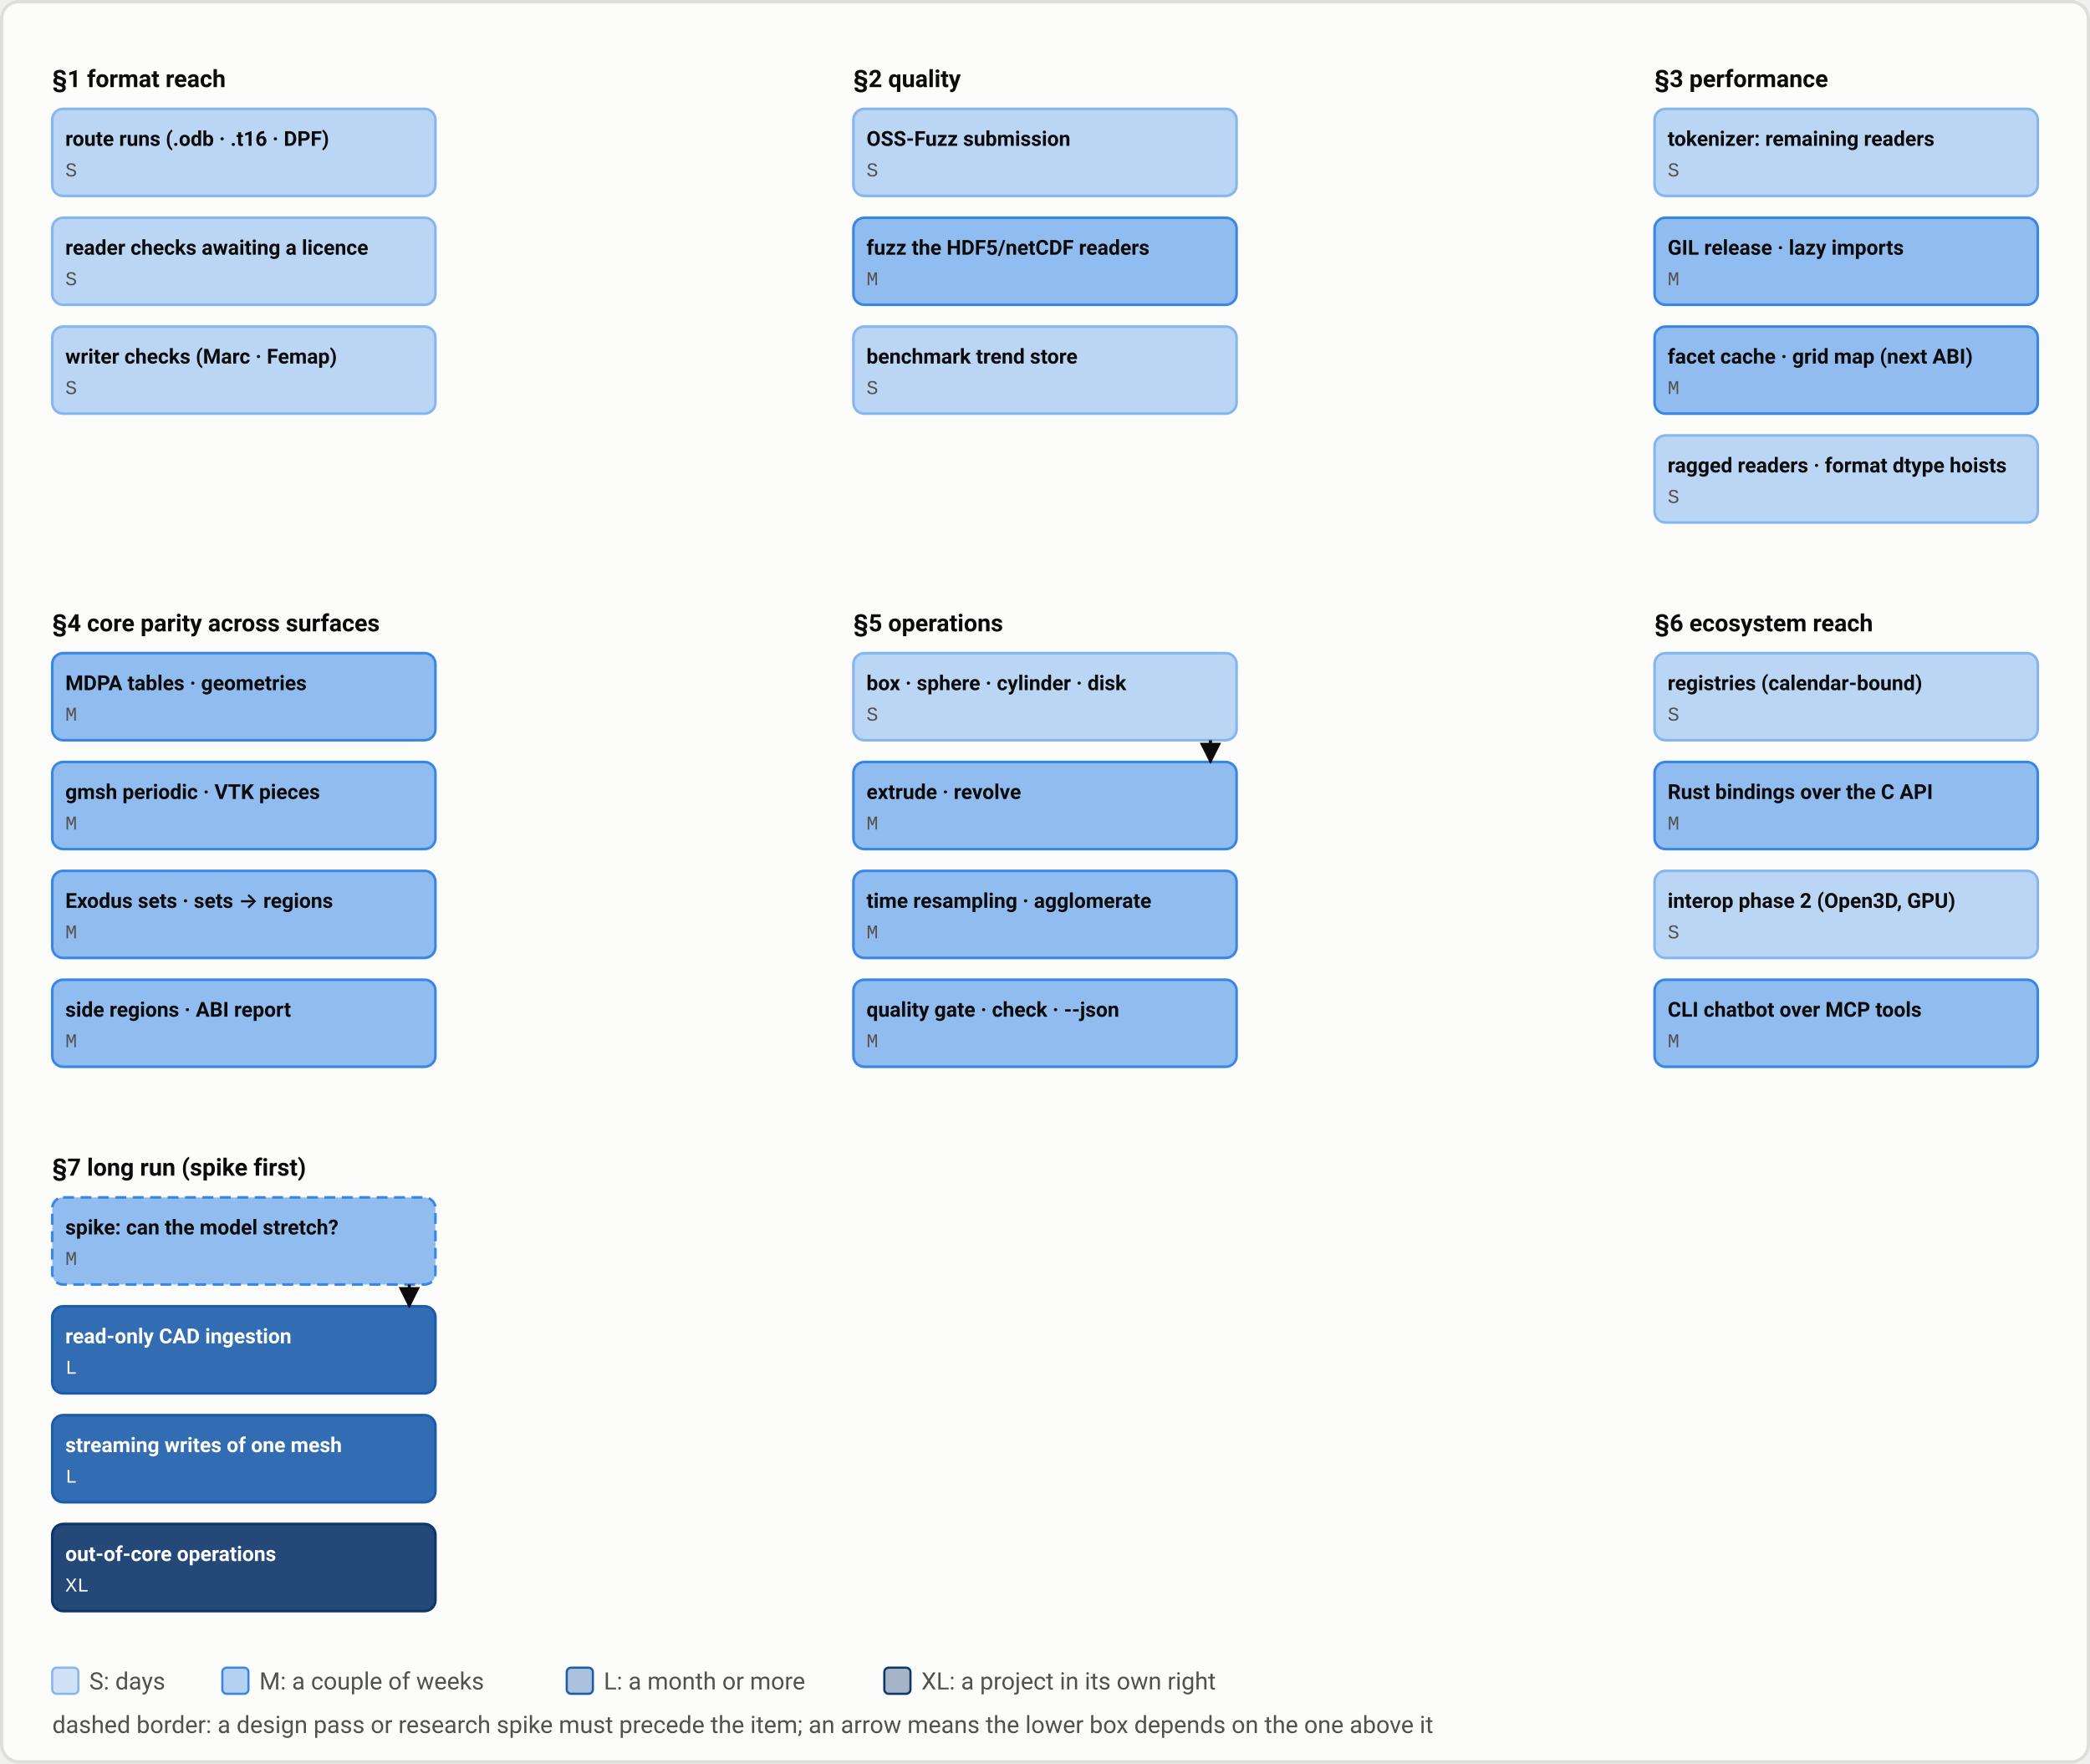
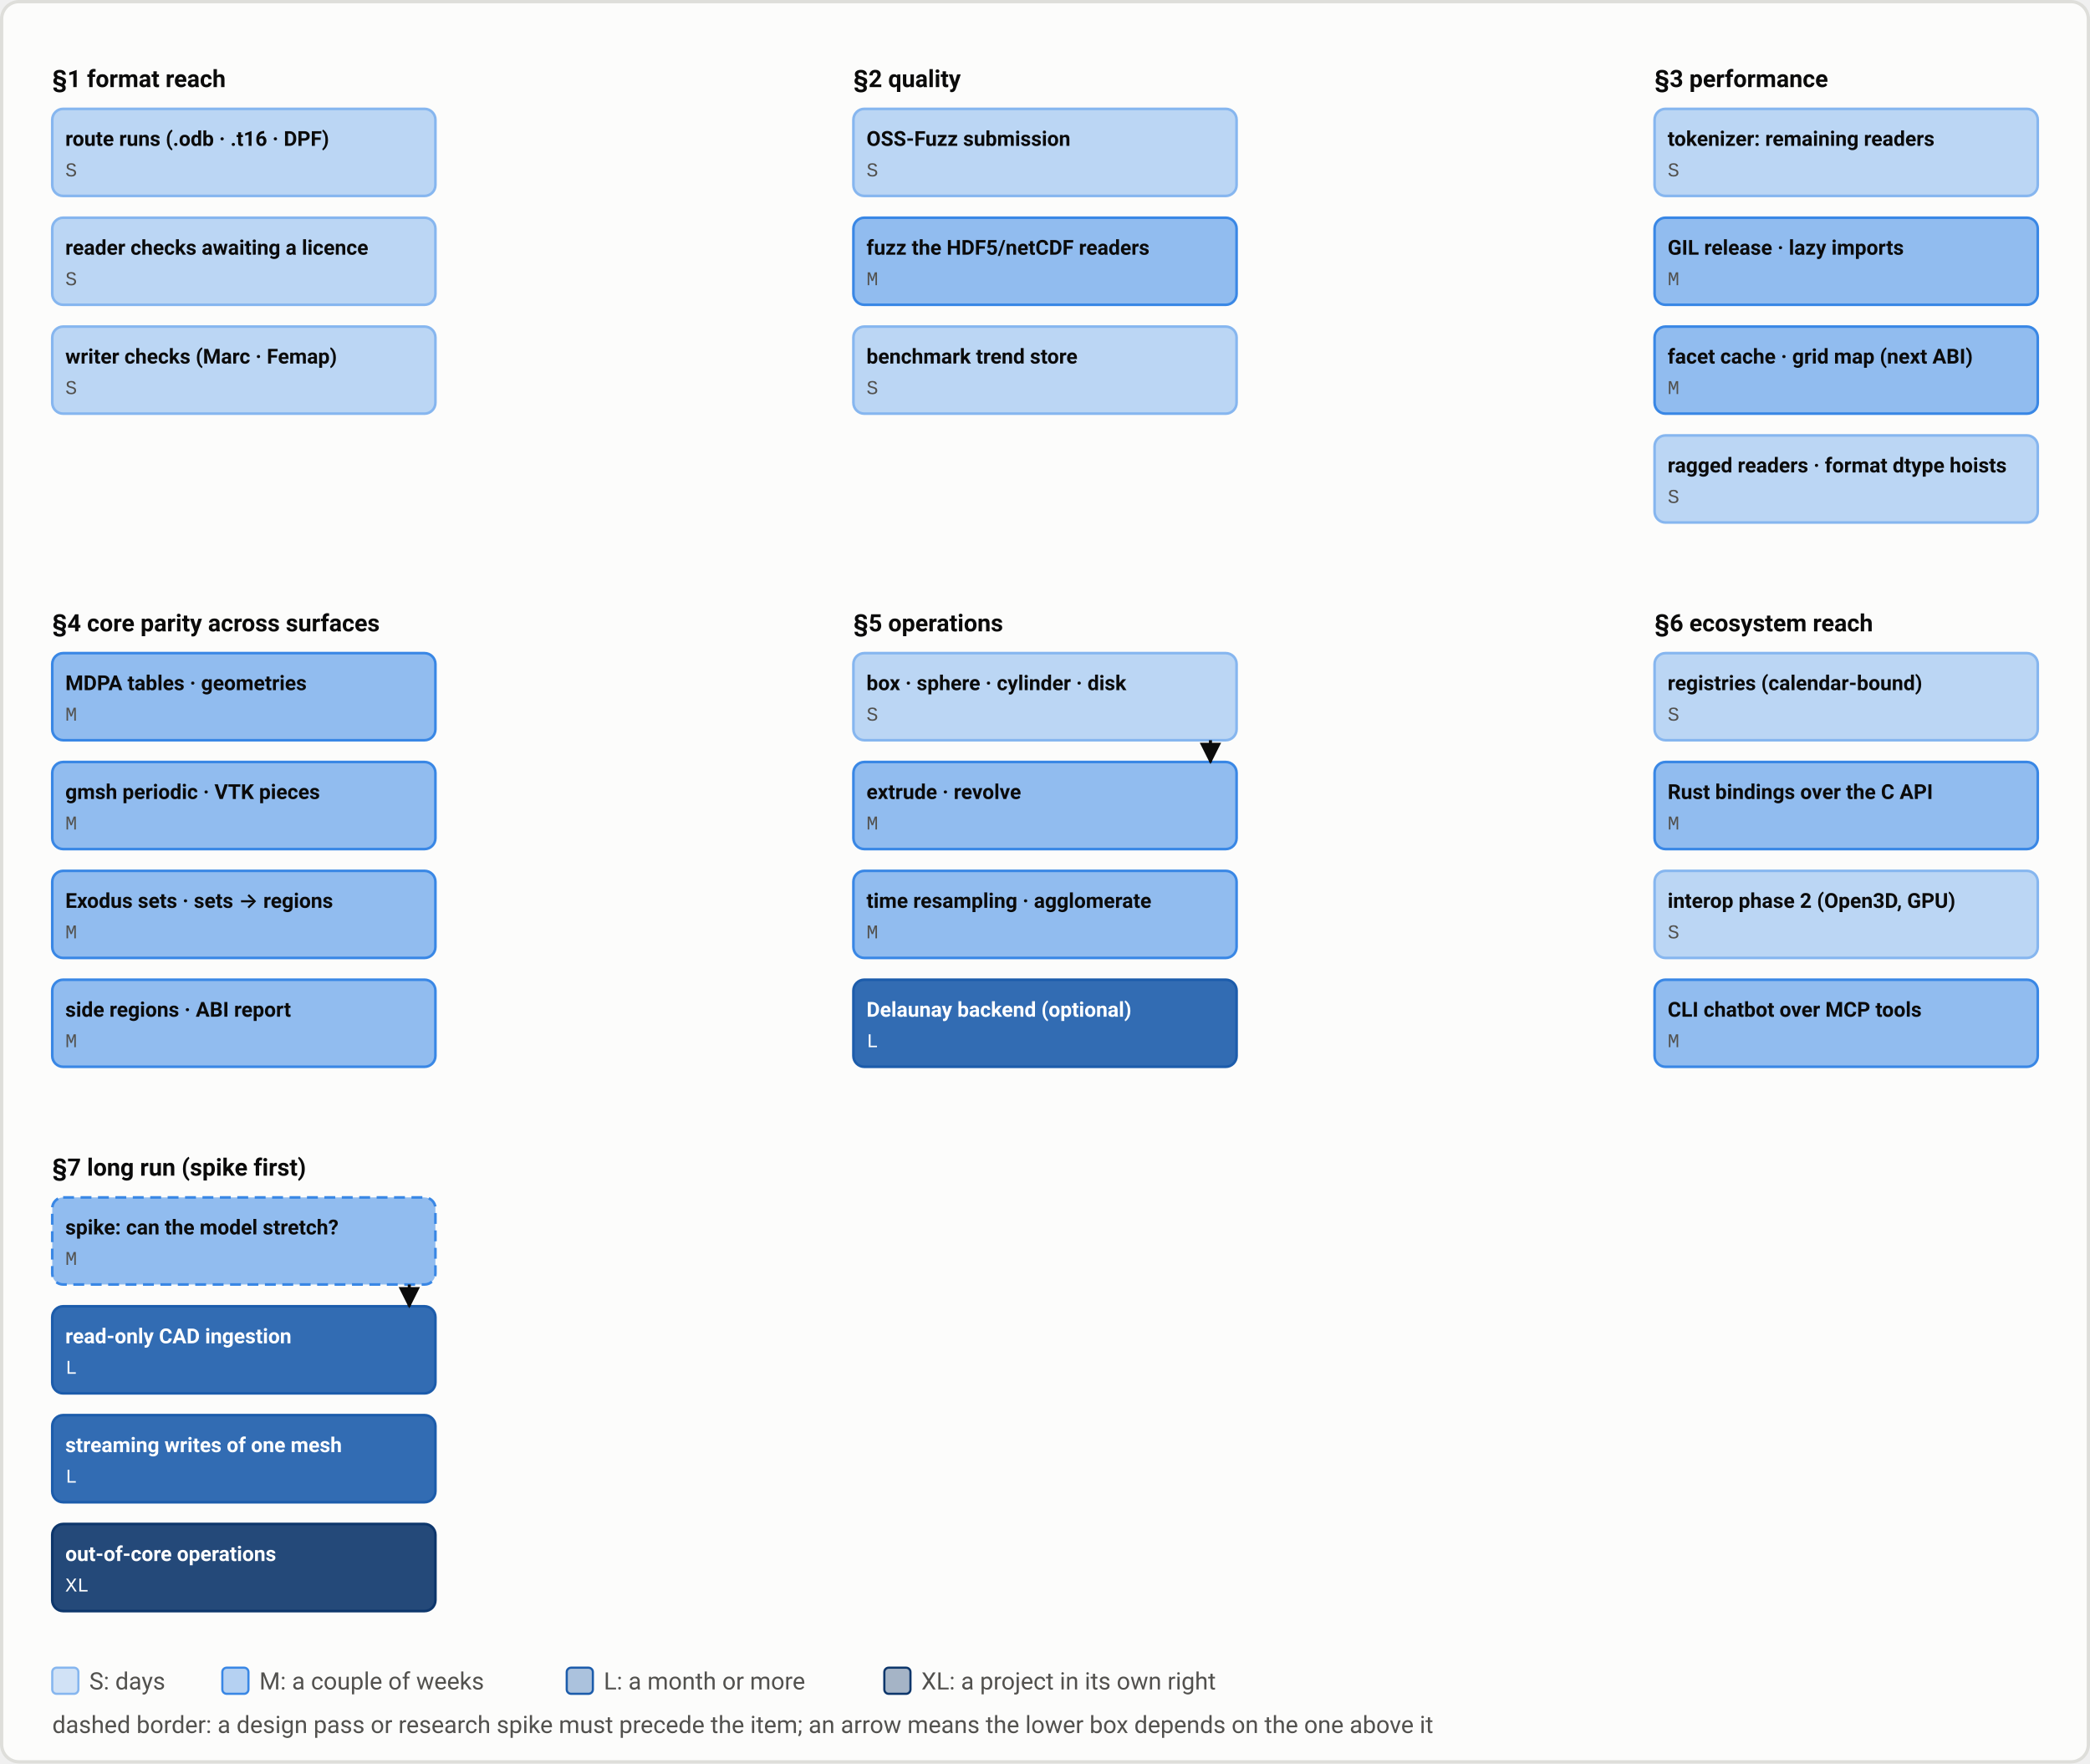
<svg xmlns="http://www.w3.org/2000/svg" viewBox="0 0 960 810" width="960" height="810" font-family="system-ui, -apple-system, 'Segoe UI', Roboto, sans-serif" role="img" aria-label="The roadmap at a glance: open items by section, in recommended order, shaded by effort">
  <defs>
    <marker id="arrow-0b0b0b" viewBox="0 0 10 10" refX="9" refY="5" markerWidth="7" markerHeight="7" orient="auto-start-reverse">
      <path d="M 0 0 L 10 5 L 0 10 z" fill="#0b0b0b" />
    </marker>
  </defs>
  <rect x="0.75" y="0.75" width="958.5" height="808.5" rx="8" fill="#fcfcfb" stroke="#dededa" stroke-width="1.5" />
  <text x="24" y="40" font-family="system-ui, -apple-system, 'Segoe UI', Roboto, sans-serif" font-size="11" font-weight="700" fill="#0b0b0b">§1 format reach</text>
  <rect x="24" y="50" width="176" height="40" rx="5" fill="#86b6ef" fill-opacity="0.55" stroke="#86b6ef" stroke-width="1.2" />
  <text x="30" y="67" font-family="system-ui, -apple-system, 'Segoe UI', Roboto, sans-serif" font-size="9.5" font-weight="600" fill="#0b0b0b">route runs (.odb · .t16 · DPF)</text>
  <text x="30" y="81" font-family="ui-monospace, SFMono-Regular, Menlo, Consolas, 'Liberation Mono', monospace" font-size="9" fill="#52514e">S</text>
  <rect x="24" y="100" width="176" height="40" rx="5" fill="#86b6ef" fill-opacity="0.55" stroke="#86b6ef" stroke-width="1.2" />
  <text x="30" y="117" font-family="system-ui, -apple-system, 'Segoe UI', Roboto, sans-serif" font-size="9.5" font-weight="600" fill="#0b0b0b">reader checks awaiting a licence</text>
  <text x="30" y="131" font-family="ui-monospace, SFMono-Regular, Menlo, Consolas, 'Liberation Mono', monospace" font-size="9" fill="#52514e">S</text>
  <rect x="24" y="150" width="176" height="40" rx="5" fill="#86b6ef" fill-opacity="0.55" stroke="#86b6ef" stroke-width="1.2" />
  <text x="30" y="167" font-family="system-ui, -apple-system, 'Segoe UI', Roboto, sans-serif" font-size="9.5" font-weight="600" fill="#0b0b0b">writer checks (Marc · Femap)</text>
  <text x="30" y="181" font-family="ui-monospace, SFMono-Regular, Menlo, Consolas, 'Liberation Mono', monospace" font-size="9" fill="#52514e">S</text>
  <text x="392" y="40" font-family="system-ui, -apple-system, 'Segoe UI', Roboto, sans-serif" font-size="11" font-weight="700" fill="#0b0b0b">§2 quality</text>
  <rect x="392" y="50" width="176" height="40" rx="5" fill="#86b6ef" fill-opacity="0.55" stroke="#86b6ef" stroke-width="1.2" />
  <text x="398" y="67" font-family="system-ui, -apple-system, 'Segoe UI', Roboto, sans-serif" font-size="9.5" font-weight="600" fill="#0b0b0b">OSS-Fuzz submission</text>
  <text x="398" y="81" font-family="ui-monospace, SFMono-Regular, Menlo, Consolas, 'Liberation Mono', monospace" font-size="9" fill="#52514e">S</text>
  <rect x="392" y="100" width="176" height="40" rx="5" fill="#3987e5" fill-opacity="0.55" stroke="#3987e5" stroke-width="1.2" />
  <text x="398" y="117" font-family="system-ui, -apple-system, 'Segoe UI', Roboto, sans-serif" font-size="9.5" font-weight="600" fill="#0b0b0b">fuzz the HDF5/netCDF readers</text>
  <text x="398" y="131" font-family="ui-monospace, SFMono-Regular, Menlo, Consolas, 'Liberation Mono', monospace" font-size="9" fill="#52514e">M</text>
  <rect x="392" y="150" width="176" height="40" rx="5" fill="#86b6ef" fill-opacity="0.55" stroke="#86b6ef" stroke-width="1.2" />
  <text x="398" y="167" font-family="system-ui, -apple-system, 'Segoe UI', Roboto, sans-serif" font-size="9.5" font-weight="600" fill="#0b0b0b">benchmark trend store</text>
  <text x="398" y="181" font-family="ui-monospace, SFMono-Regular, Menlo, Consolas, 'Liberation Mono', monospace" font-size="9" fill="#52514e">S</text>
  <text x="760" y="40" font-family="system-ui, -apple-system, 'Segoe UI', Roboto, sans-serif" font-size="11" font-weight="700" fill="#0b0b0b">§3 performance</text>
  <rect x="760" y="50" width="176" height="40" rx="5" fill="#86b6ef" fill-opacity="0.55" stroke="#86b6ef" stroke-width="1.2" />
  <text x="766" y="67" font-family="system-ui, -apple-system, 'Segoe UI', Roboto, sans-serif" font-size="9.5" font-weight="600" fill="#0b0b0b">tokenizer: remaining readers</text>
  <text x="766" y="81" font-family="ui-monospace, SFMono-Regular, Menlo, Consolas, 'Liberation Mono', monospace" font-size="9" fill="#52514e">S</text>
  <rect x="760" y="100" width="176" height="40" rx="5" fill="#3987e5" fill-opacity="0.55" stroke="#3987e5" stroke-width="1.2" />
  <text x="766" y="117" font-family="system-ui, -apple-system, 'Segoe UI', Roboto, sans-serif" font-size="9.5" font-weight="600" fill="#0b0b0b">GIL release · lazy imports</text>
  <text x="766" y="131" font-family="ui-monospace, SFMono-Regular, Menlo, Consolas, 'Liberation Mono', monospace" font-size="9" fill="#52514e">M</text>
  <rect x="760" y="150" width="176" height="40" rx="5" fill="#3987e5" fill-opacity="0.55" stroke="#3987e5" stroke-width="1.2" />
  <text x="766" y="167" font-family="system-ui, -apple-system, 'Segoe UI', Roboto, sans-serif" font-size="9.5" font-weight="600" fill="#0b0b0b">facet cache · grid map (next ABI)</text>
  <text x="766" y="181" font-family="ui-monospace, SFMono-Regular, Menlo, Consolas, 'Liberation Mono', monospace" font-size="9" fill="#52514e">M</text>
  <rect x="760" y="200" width="176" height="40" rx="5" fill="#86b6ef" fill-opacity="0.55" stroke="#86b6ef" stroke-width="1.2" />
  <text x="766" y="217" font-family="system-ui, -apple-system, 'Segoe UI', Roboto, sans-serif" font-size="9.5" font-weight="600" fill="#0b0b0b">ragged readers · format dtype hoists</text>
  <text x="766" y="231" font-family="ui-monospace, SFMono-Regular, Menlo, Consolas, 'Liberation Mono', monospace" font-size="9" fill="#52514e">S</text>
  <text x="24" y="290" font-family="system-ui, -apple-system, 'Segoe UI', Roboto, sans-serif" font-size="11" font-weight="700" fill="#0b0b0b">§4 core parity across surfaces</text>
  <rect x="24" y="300" width="176" height="40" rx="5" fill="#3987e5" fill-opacity="0.55" stroke="#3987e5" stroke-width="1.2" />
  <text x="30" y="317" font-family="system-ui, -apple-system, 'Segoe UI', Roboto, sans-serif" font-size="9.5" font-weight="600" fill="#0b0b0b">MDPA tables · geometries</text>
  <text x="30" y="331" font-family="ui-monospace, SFMono-Regular, Menlo, Consolas, 'Liberation Mono', monospace" font-size="9" fill="#52514e">M</text>
  <rect x="24" y="350" width="176" height="40" rx="5" fill="#3987e5" fill-opacity="0.55" stroke="#3987e5" stroke-width="1.2" />
  <text x="30" y="367" font-family="system-ui, -apple-system, 'Segoe UI', Roboto, sans-serif" font-size="9.5" font-weight="600" fill="#0b0b0b">gmsh periodic · VTK pieces</text>
  <text x="30" y="381" font-family="ui-monospace, SFMono-Regular, Menlo, Consolas, 'Liberation Mono', monospace" font-size="9" fill="#52514e">M</text>
  <rect x="24" y="400" width="176" height="40" rx="5" fill="#3987e5" fill-opacity="0.55" stroke="#3987e5" stroke-width="1.2" />
  <text x="30" y="417" font-family="system-ui, -apple-system, 'Segoe UI', Roboto, sans-serif" font-size="9.5" font-weight="600" fill="#0b0b0b">Exodus sets · sets → regions</text>
  <text x="30" y="431" font-family="ui-monospace, SFMono-Regular, Menlo, Consolas, 'Liberation Mono', monospace" font-size="9" fill="#52514e">M</text>
  <rect x="24" y="450" width="176" height="40" rx="5" fill="#3987e5" fill-opacity="0.55" stroke="#3987e5" stroke-width="1.2" />
  <text x="30" y="467" font-family="system-ui, -apple-system, 'Segoe UI', Roboto, sans-serif" font-size="9.5" font-weight="600" fill="#0b0b0b">side regions · ABI report</text>
  <text x="30" y="481" font-family="ui-monospace, SFMono-Regular, Menlo, Consolas, 'Liberation Mono', monospace" font-size="9" fill="#52514e">M</text>
  <text x="392" y="290" font-family="system-ui, -apple-system, 'Segoe UI', Roboto, sans-serif" font-size="11" font-weight="700" fill="#0b0b0b">§5 operations</text>
  <rect x="392" y="300" width="176" height="40" rx="5" fill="#86b6ef" fill-opacity="0.55" stroke="#86b6ef" stroke-width="1.2" />
  <text x="398" y="317" font-family="system-ui, -apple-system, 'Segoe UI', Roboto, sans-serif" font-size="9.5" font-weight="600" fill="#0b0b0b">box · sphere · cylinder · disk</text>
  <text x="398" y="331" font-family="ui-monospace, SFMono-Regular, Menlo, Consolas, 'Liberation Mono', monospace" font-size="9" fill="#52514e">S</text>
  <rect x="392" y="350" width="176" height="40" rx="5" fill="#3987e5" fill-opacity="0.55" stroke="#3987e5" stroke-width="1.2" />
  <text x="398" y="367" font-family="system-ui, -apple-system, 'Segoe UI', Roboto, sans-serif" font-size="9.5" font-weight="600" fill="#0b0b0b">extrude · revolve</text>
  <text x="398" y="381" font-family="ui-monospace, SFMono-Regular, Menlo, Consolas, 'Liberation Mono', monospace" font-size="9" fill="#52514e">M</text>
  <rect x="392" y="400" width="176" height="40" rx="5" fill="#3987e5" fill-opacity="0.55" stroke="#3987e5" stroke-width="1.2" />
  <text x="398" y="417" font-family="system-ui, -apple-system, 'Segoe UI', Roboto, sans-serif" font-size="9.5" font-weight="600" fill="#0b0b0b">time resampling · agglomerate</text>
  <text x="398" y="431" font-family="ui-monospace, SFMono-Regular, Menlo, Consolas, 'Liberation Mono', monospace" font-size="9" fill="#52514e">M</text>
-   <rect x="392" y="450" width="176" height="40" rx="5" fill="#3987e5" fill-opacity="0.55" stroke="#3987e5" stroke-width="1.2" />
-   <text x="398" y="467" font-family="system-ui, -apple-system, 'Segoe UI', Roboto, sans-serif" font-size="9.5" font-weight="600" fill="#0b0b0b">quality gate · check · --json</text>
-   <text x="398" y="481" font-family="ui-monospace, SFMono-Regular, Menlo, Consolas, 'Liberation Mono', monospace" font-size="9" fill="#52514e">M</text>
+   <rect x="392" y="450" width="176" height="40" rx="5" fill="#1c5cab" fill-opacity="0.9" stroke="#1c5cab" stroke-width="1.2" />
+   <text x="398" y="467" font-family="system-ui, -apple-system, 'Segoe UI', Roboto, sans-serif" font-size="9.5" font-weight="600" fill="#ffffff">Delaunay backend (optional)</text>
+   <text x="398" y="481" font-family="ui-monospace, SFMono-Regular, Menlo, Consolas, 'Liberation Mono', monospace" font-size="9" fill="#ffffff">L</text>
  <line x1="556" y1="340" x2="556" y2="350" stroke="#0b0b0b" stroke-width="1.4" marker-end="url(#arrow-0b0b0b)" />
  <text x="760" y="290" font-family="system-ui, -apple-system, 'Segoe UI', Roboto, sans-serif" font-size="11" font-weight="700" fill="#0b0b0b">§6 ecosystem reach</text>
  <rect x="760" y="300" width="176" height="40" rx="5" fill="#86b6ef" fill-opacity="0.55" stroke="#86b6ef" stroke-width="1.2" />
  <text x="766" y="317" font-family="system-ui, -apple-system, 'Segoe UI', Roboto, sans-serif" font-size="9.5" font-weight="600" fill="#0b0b0b">registries (calendar-bound)</text>
  <text x="766" y="331" font-family="ui-monospace, SFMono-Regular, Menlo, Consolas, 'Liberation Mono', monospace" font-size="9" fill="#52514e">S</text>
  <rect x="760" y="350" width="176" height="40" rx="5" fill="#3987e5" fill-opacity="0.55" stroke="#3987e5" stroke-width="1.2" />
  <text x="766" y="367" font-family="system-ui, -apple-system, 'Segoe UI', Roboto, sans-serif" font-size="9.5" font-weight="600" fill="#0b0b0b">Rust bindings over the C API</text>
  <text x="766" y="381" font-family="ui-monospace, SFMono-Regular, Menlo, Consolas, 'Liberation Mono', monospace" font-size="9" fill="#52514e">M</text>
  <rect x="760" y="400" width="176" height="40" rx="5" fill="#86b6ef" fill-opacity="0.55" stroke="#86b6ef" stroke-width="1.2" />
  <text x="766" y="417" font-family="system-ui, -apple-system, 'Segoe UI', Roboto, sans-serif" font-size="9.5" font-weight="600" fill="#0b0b0b">interop phase 2 (Open3D, GPU)</text>
  <text x="766" y="431" font-family="ui-monospace, SFMono-Regular, Menlo, Consolas, 'Liberation Mono', monospace" font-size="9" fill="#52514e">S</text>
  <rect x="760" y="450" width="176" height="40" rx="5" fill="#3987e5" fill-opacity="0.55" stroke="#3987e5" stroke-width="1.2" />
  <text x="766" y="467" font-family="system-ui, -apple-system, 'Segoe UI', Roboto, sans-serif" font-size="9.5" font-weight="600" fill="#0b0b0b">CLI chatbot over MCP tools</text>
  <text x="766" y="481" font-family="ui-monospace, SFMono-Regular, Menlo, Consolas, 'Liberation Mono', monospace" font-size="9" fill="#52514e">M</text>
  <text x="24" y="540" font-family="system-ui, -apple-system, 'Segoe UI', Roboto, sans-serif" font-size="11" font-weight="700" fill="#0b0b0b">§7 long run (spike first)</text>
  <rect x="24" y="550" width="176" height="40" rx="5" fill="#3987e5" fill-opacity="0.55" stroke="#3987e5" stroke-width="1.2" stroke-dasharray="5 3" />
  <text x="30" y="567" font-family="system-ui, -apple-system, 'Segoe UI', Roboto, sans-serif" font-size="9.5" font-weight="600" fill="#0b0b0b">spike: can the model stretch?</text>
  <text x="30" y="581" font-family="ui-monospace, SFMono-Regular, Menlo, Consolas, 'Liberation Mono', monospace" font-size="9" fill="#52514e">M</text>
  <rect x="24" y="600" width="176" height="40" rx="5" fill="#1c5cab" fill-opacity="0.9" stroke="#1c5cab" stroke-width="1.2" />
  <text x="30" y="617" font-family="system-ui, -apple-system, 'Segoe UI', Roboto, sans-serif" font-size="9.5" font-weight="600" fill="#ffffff">read-only CAD ingestion</text>
  <text x="30" y="631" font-family="ui-monospace, SFMono-Regular, Menlo, Consolas, 'Liberation Mono', monospace" font-size="9" fill="#ffffff">L</text>
  <rect x="24" y="650" width="176" height="40" rx="5" fill="#1c5cab" fill-opacity="0.9" stroke="#1c5cab" stroke-width="1.2" />
  <text x="30" y="667" font-family="system-ui, -apple-system, 'Segoe UI', Roboto, sans-serif" font-size="9.5" font-weight="600" fill="#ffffff">streaming writes of one mesh</text>
  <text x="30" y="681" font-family="ui-monospace, SFMono-Regular, Menlo, Consolas, 'Liberation Mono', monospace" font-size="9" fill="#ffffff">L</text>
  <rect x="24" y="700" width="176" height="40" rx="5" fill="#0d366b" fill-opacity="0.9" stroke="#0d366b" stroke-width="1.2" />
  <text x="30" y="717" font-family="system-ui, -apple-system, 'Segoe UI', Roboto, sans-serif" font-size="9.5" font-weight="600" fill="#ffffff">out-of-core operations</text>
  <text x="30" y="731" font-family="ui-monospace, SFMono-Regular, Menlo, Consolas, 'Liberation Mono', monospace" font-size="9" fill="#ffffff">XL</text>
  <line x1="188" y1="590" x2="188" y2="600" stroke="#0b0b0b" stroke-width="1.4" marker-end="url(#arrow-0b0b0b)" />
  <rect x="24" y="766" width="12" height="12" rx="2" fill="#86b6ef" fill-opacity="0.36" stroke="#86b6ef" stroke-width="1" />
  <text x="41" y="776" font-family="system-ui, -apple-system, 'Segoe UI', Roboto, sans-serif" font-size="11" fill="#52514e">S: days</text>
  <rect x="102.12" y="766" width="12" height="12" rx="2" fill="#3987e5" fill-opacity="0.36" stroke="#3987e5" stroke-width="1" />
  <text x="119.12" y="776" font-family="system-ui, -apple-system, 'Segoe UI', Roboto, sans-serif" font-size="11" fill="#52514e">M: a couple of weeks</text>
  <rect x="260.32" y="766" width="12" height="12" rx="2" fill="#1c5cab" fill-opacity="0.36" stroke="#1c5cab" stroke-width="1" />
  <text x="277.32" y="776" font-family="system-ui, -apple-system, 'Segoe UI', Roboto, sans-serif" font-size="11" fill="#52514e">L: a month or more</text>
  <rect x="406.2" y="766" width="12" height="12" rx="2" fill="#0d366b" fill-opacity="0.36" stroke="#0d366b" stroke-width="1" />
  <text x="423.2" y="776" font-family="system-ui, -apple-system, 'Segoe UI', Roboto, sans-serif" font-size="11" fill="#52514e">XL: a project in its own right</text>
  <text x="24" y="796" font-family="system-ui, -apple-system, 'Segoe UI', Roboto, sans-serif" font-size="11" fill="#52514e">dashed border: a design pass or research spike must precede the item; an arrow means the lower box depends on the one above it</text>
</svg>
